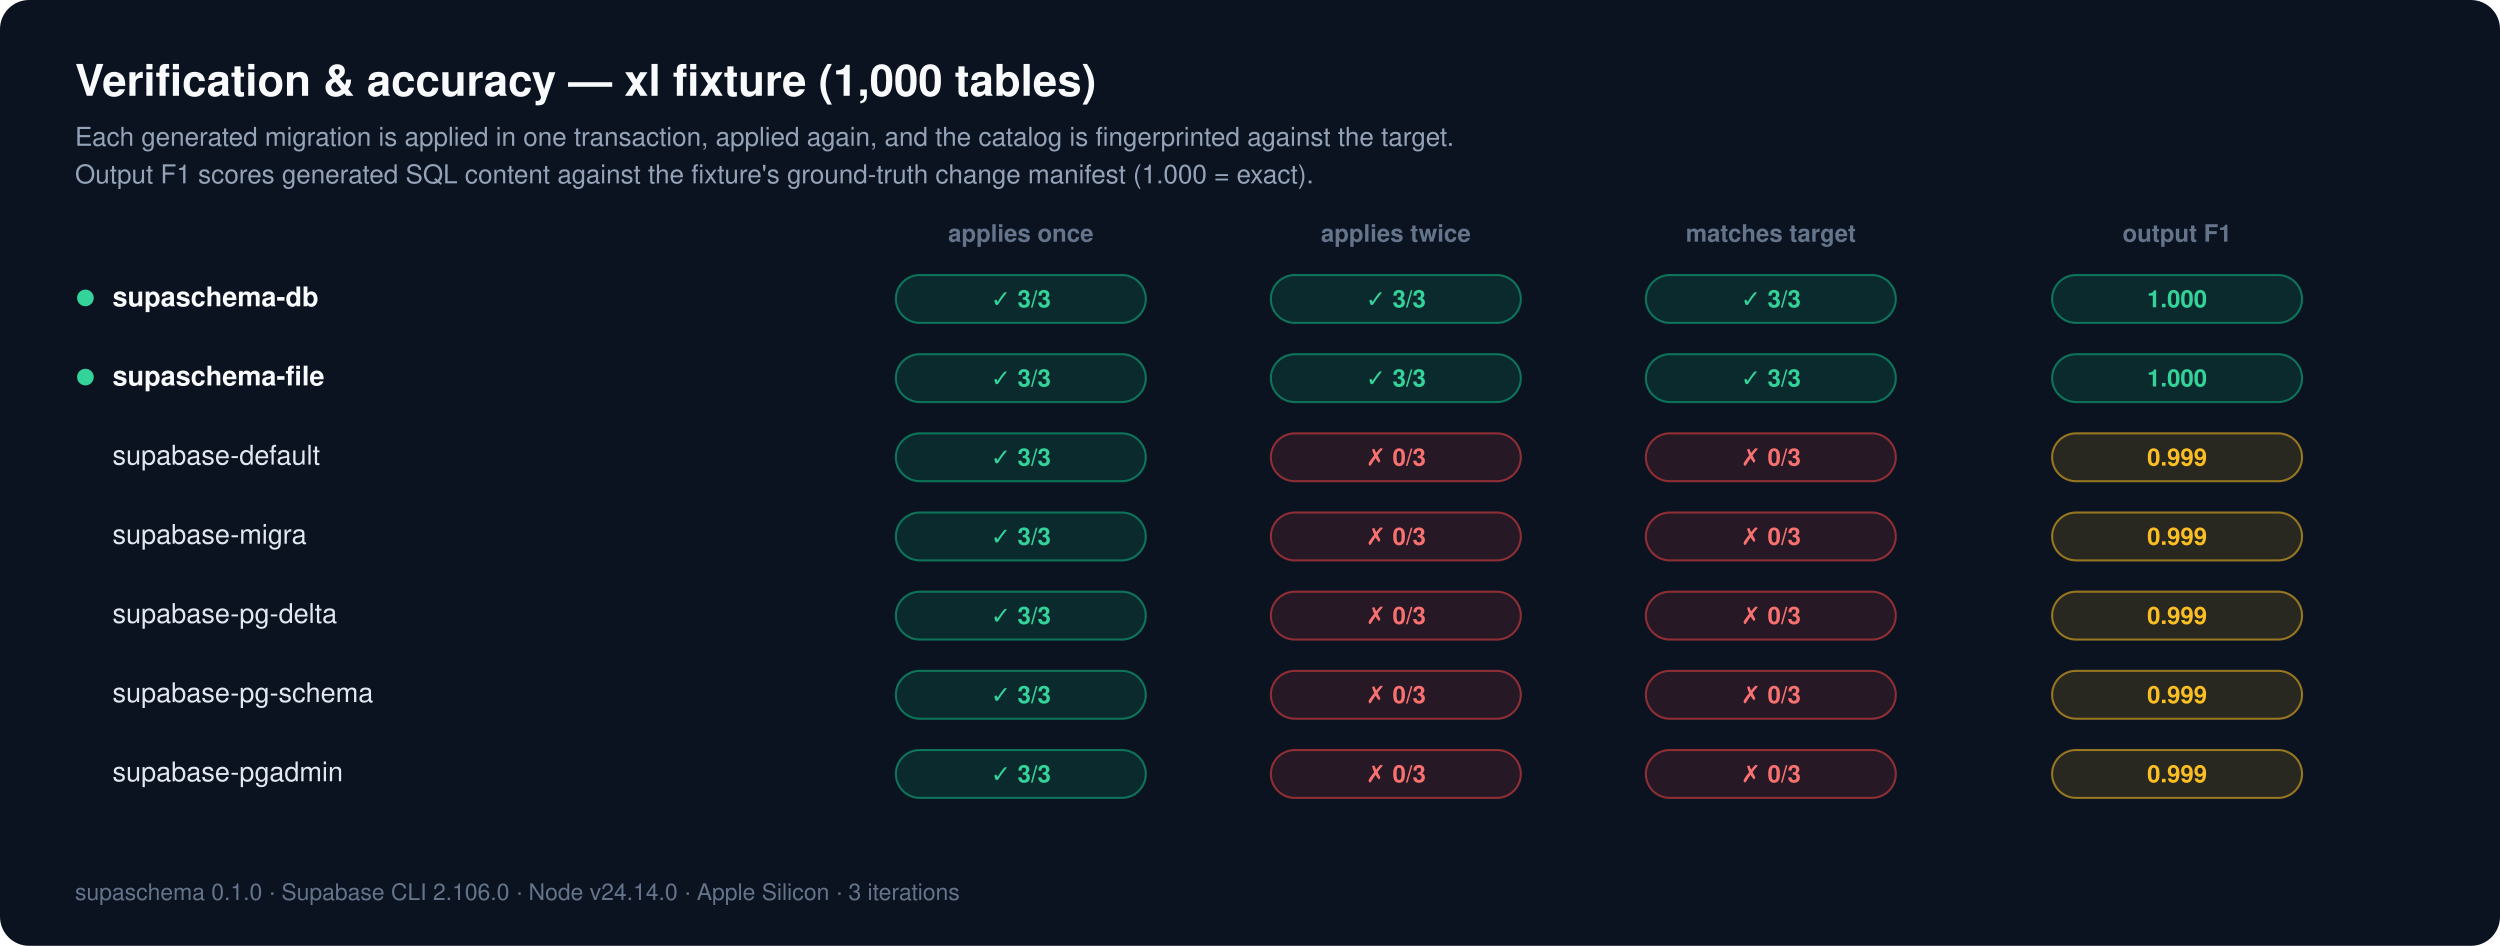
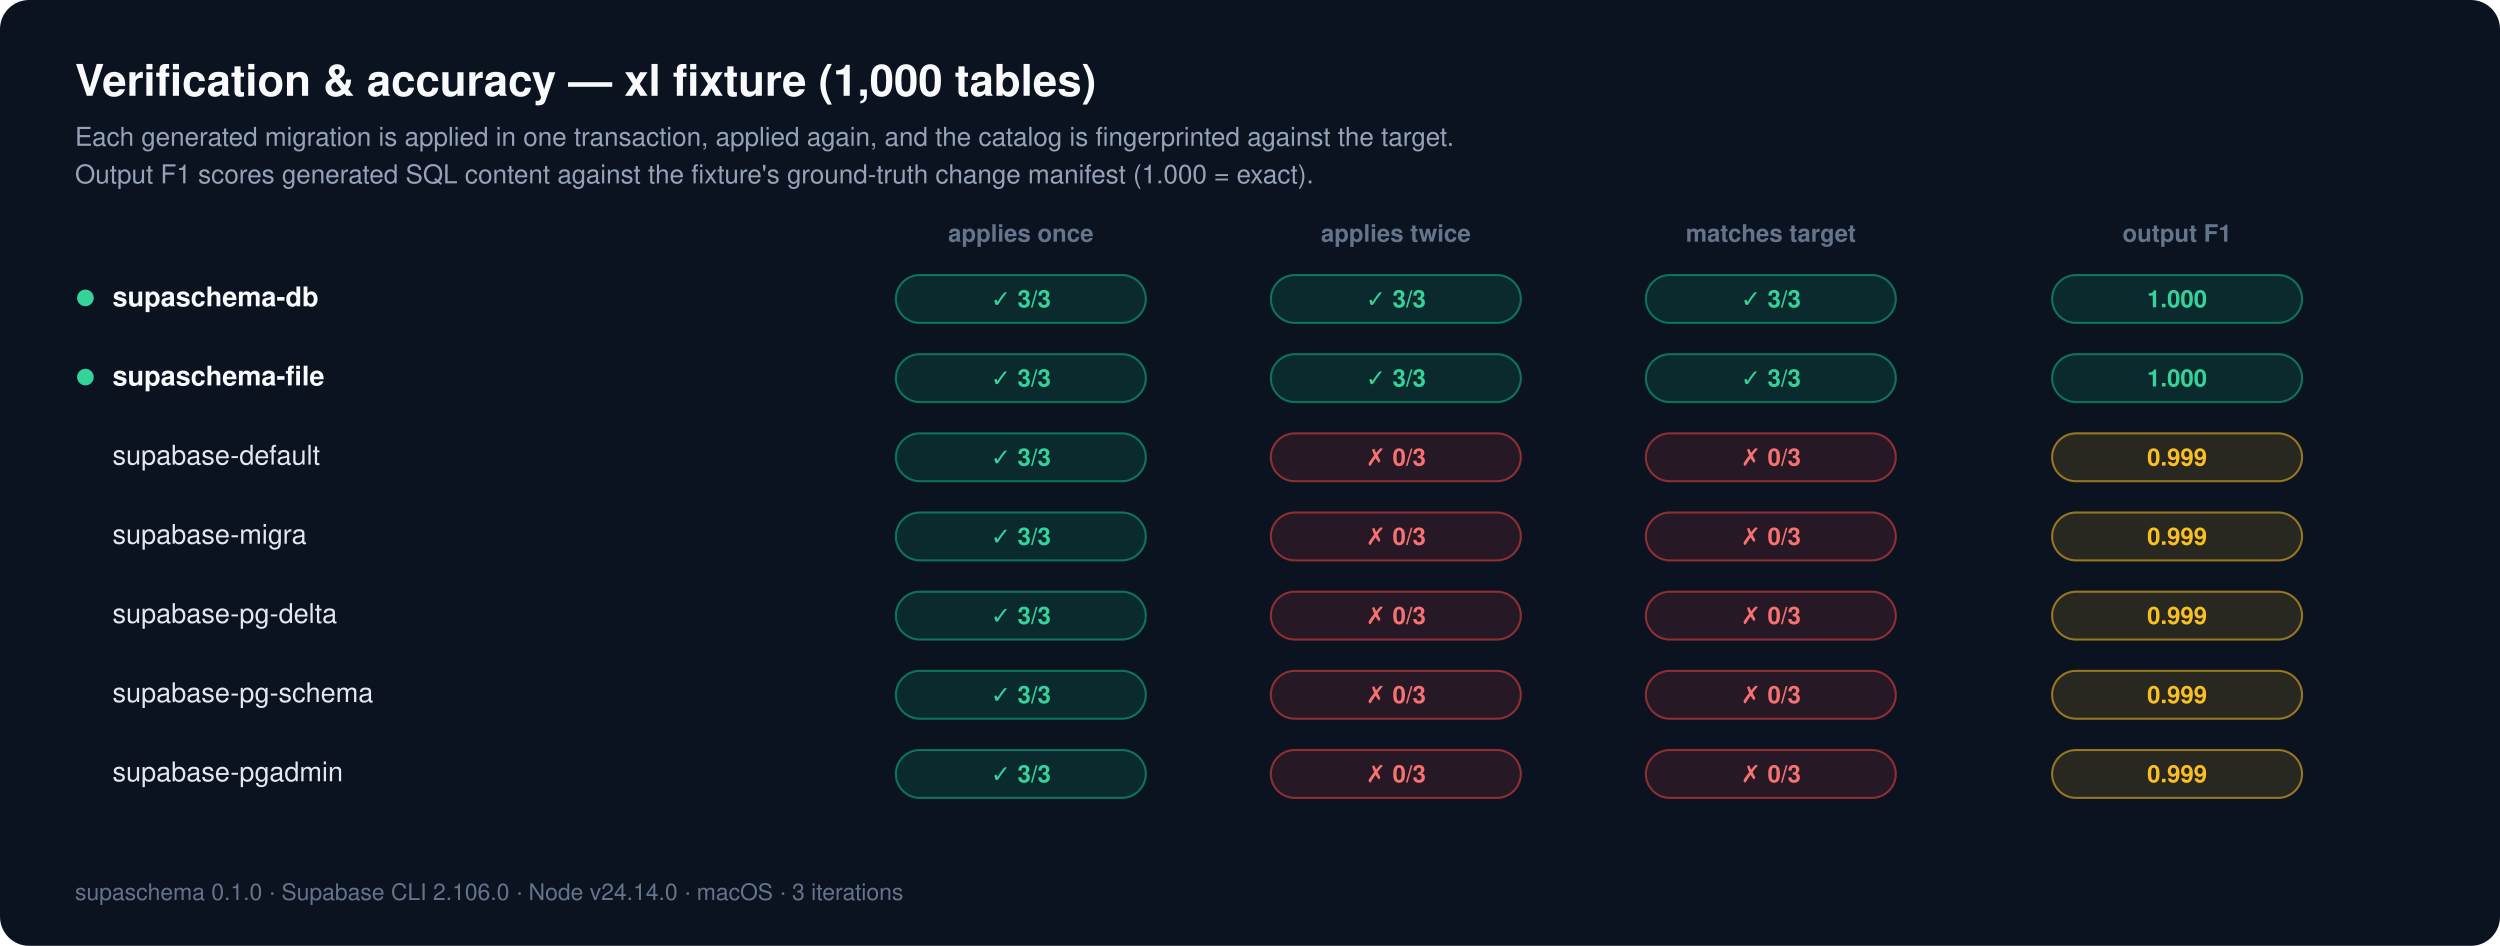
<svg xmlns="http://www.w3.org/2000/svg" width="1200" height="454" viewBox="0 0 1200 454" role="img">
  <defs>
    <linearGradient id="supaGradient" x1="0" y1="0" x2="1" y2="0">
      <stop offset="0%" stop-color="#059669" />
      <stop offset="100%" stop-color="#34d399" />
    </linearGradient>
    <linearGradient id="slateGradient" x1="0" y1="0" x2="1" y2="0">
      <stop offset="0%" stop-color="#3b4757" />
      <stop offset="100%" stop-color="#526079" />
    </linearGradient>
  </defs>
  <rect width="100%" height="100%" rx="14" fill="#0b1220" />
  <text x="36.0" y="46.0" fill="#f8fafc" font-family="ui-sans-serif, system-ui, 'Segoe UI', Helvetica, Arial, sans-serif" font-size="21" font-weight="700">Verification &amp; accuracy — xl fixture (1,000 tables)</text>
  <text x="36.0" y="70.0" fill="#94a3b8" font-family="ui-sans-serif, system-ui, 'Segoe UI', Helvetica, Arial, sans-serif" font-size="12.5" font-weight="400">Each generated migration is applied in one transaction, applied again, and the catalog is fingerprinted against the target.</text>
  <text x="36.0" y="88.0" fill="#94a3b8" font-family="ui-sans-serif, system-ui, 'Segoe UI', Helvetica, Arial, sans-serif" font-size="12.5" font-weight="400">Output F1 scores generated SQL content against the fixture's ground-truth change manifest (1.000 = exact).</text>
  <text x="490.0" y="116.0" fill="#64748b" font-family="ui-sans-serif, system-ui, 'Segoe UI', Helvetica, Arial, sans-serif" font-size="11.5" font-weight="600" text-anchor="middle">applies once</text>
  <text x="670.0" y="116.0" fill="#64748b" font-family="ui-sans-serif, system-ui, 'Segoe UI', Helvetica, Arial, sans-serif" font-size="11.5" font-weight="600" text-anchor="middle">applies twice</text>
  <text x="850.0" y="116.0" fill="#64748b" font-family="ui-sans-serif, system-ui, 'Segoe UI', Helvetica, Arial, sans-serif" font-size="11.5" font-weight="600" text-anchor="middle">matches target</text>
  <text x="1045.0" y="116.0" fill="#64748b" font-family="ui-sans-serif, system-ui, 'Segoe UI', Helvetica, Arial, sans-serif" font-size="11.5" font-weight="600" text-anchor="middle">output F1</text>
  <circle cx="41" cy="143" r="4" fill="#34d399" />
  <text x="54.0" y="147.0" fill="#f8fafc" font-family="ui-sans-serif, system-ui, 'Segoe UI', Helvetica, Arial, sans-serif" font-size="13" font-weight="650">supaschema-db</text>
  <rect x="430" y="132" width="120" height="23" rx="11.5" fill="rgba(16,185,129,0.14)" stroke="#10b981" stroke-opacity="0.55" />
  <text x="490.0" y="147.5" fill="#34d399" font-family="ui-sans-serif, system-ui, 'Segoe UI', Helvetica, Arial, sans-serif" font-size="11.5" font-weight="600" text-anchor="middle">✓ 3/3</text>
  <rect x="610" y="132" width="120" height="23" rx="11.5" fill="rgba(16,185,129,0.14)" stroke="#10b981" stroke-opacity="0.55" />
  <text x="670.0" y="147.5" fill="#34d399" font-family="ui-sans-serif, system-ui, 'Segoe UI', Helvetica, Arial, sans-serif" font-size="11.5" font-weight="600" text-anchor="middle">✓ 3/3</text>
  <rect x="790" y="132" width="120" height="23" rx="11.5" fill="rgba(16,185,129,0.14)" stroke="#10b981" stroke-opacity="0.55" />
  <text x="850.0" y="147.5" fill="#34d399" font-family="ui-sans-serif, system-ui, 'Segoe UI', Helvetica, Arial, sans-serif" font-size="11.5" font-weight="600" text-anchor="middle">✓ 3/3</text>
  <rect x="985" y="132" width="120" height="23" rx="11.5" fill="rgba(16,185,129,0.14)" stroke="#10b981" stroke-opacity="0.55" />
  <text x="1045.0" y="147.5" fill="#34d399" font-family="ui-sans-serif, system-ui, 'Segoe UI', Helvetica, Arial, sans-serif" font-size="11.5" font-weight="600" text-anchor="middle">1.000</text>
  <circle cx="41" cy="181" r="4" fill="#34d399" />
  <text x="54.0" y="185.0" fill="#f8fafc" font-family="ui-sans-serif, system-ui, 'Segoe UI', Helvetica, Arial, sans-serif" font-size="13" font-weight="650">supaschema-file</text>
  <rect x="430" y="170" width="120" height="23" rx="11.5" fill="rgba(16,185,129,0.14)" stroke="#10b981" stroke-opacity="0.55" />
  <text x="490.0" y="185.5" fill="#34d399" font-family="ui-sans-serif, system-ui, 'Segoe UI', Helvetica, Arial, sans-serif" font-size="11.5" font-weight="600" text-anchor="middle">✓ 3/3</text>
  <rect x="610" y="170" width="120" height="23" rx="11.5" fill="rgba(16,185,129,0.14)" stroke="#10b981" stroke-opacity="0.55" />
  <text x="670.0" y="185.5" fill="#34d399" font-family="ui-sans-serif, system-ui, 'Segoe UI', Helvetica, Arial, sans-serif" font-size="11.5" font-weight="600" text-anchor="middle">✓ 3/3</text>
  <rect x="790" y="170" width="120" height="23" rx="11.5" fill="rgba(16,185,129,0.14)" stroke="#10b981" stroke-opacity="0.55" />
  <text x="850.0" y="185.5" fill="#34d399" font-family="ui-sans-serif, system-ui, 'Segoe UI', Helvetica, Arial, sans-serif" font-size="11.5" font-weight="600" text-anchor="middle">✓ 3/3</text>
  <rect x="985" y="170" width="120" height="23" rx="11.5" fill="rgba(16,185,129,0.14)" stroke="#10b981" stroke-opacity="0.55" />
  <text x="1045.0" y="185.5" fill="#34d399" font-family="ui-sans-serif, system-ui, 'Segoe UI', Helvetica, Arial, sans-serif" font-size="11.5" font-weight="600" text-anchor="middle">1.000</text>
  <text x="54.0" y="223.0" fill="#e2e8f0" font-family="ui-sans-serif, system-ui, 'Segoe UI', Helvetica, Arial, sans-serif" font-size="13" font-weight="450">supabase-default</text>
  <rect x="430" y="208" width="120" height="23" rx="11.5" fill="rgba(16,185,129,0.14)" stroke="#10b981" stroke-opacity="0.55" />
  <text x="490.0" y="223.5" fill="#34d399" font-family="ui-sans-serif, system-ui, 'Segoe UI', Helvetica, Arial, sans-serif" font-size="11.5" font-weight="600" text-anchor="middle">✓ 3/3</text>
  <rect x="610" y="208" width="120" height="23" rx="11.5" fill="rgba(239,68,68,0.12)" stroke="#ef4444" stroke-opacity="0.55" />
  <text x="670.0" y="223.5" fill="#f87171" font-family="ui-sans-serif, system-ui, 'Segoe UI', Helvetica, Arial, sans-serif" font-size="11.5" font-weight="600" text-anchor="middle">✗ 0/3</text>
  <rect x="790" y="208" width="120" height="23" rx="11.5" fill="rgba(239,68,68,0.12)" stroke="#ef4444" stroke-opacity="0.55" />
  <text x="850.0" y="223.5" fill="#f87171" font-family="ui-sans-serif, system-ui, 'Segoe UI', Helvetica, Arial, sans-serif" font-size="11.5" font-weight="600" text-anchor="middle">✗ 0/3</text>
  <rect x="985" y="208" width="120" height="23" rx="11.5" fill="rgba(251,191,36,0.12)" stroke="#fbbf24" stroke-opacity="0.55" />
  <text x="1045.0" y="223.5" fill="#fbbf24" font-family="ui-sans-serif, system-ui, 'Segoe UI', Helvetica, Arial, sans-serif" font-size="11.5" font-weight="600" text-anchor="middle">0.999</text>
  <text x="54.0" y="261.0" fill="#e2e8f0" font-family="ui-sans-serif, system-ui, 'Segoe UI', Helvetica, Arial, sans-serif" font-size="13" font-weight="450">supabase-migra</text>
  <rect x="430" y="246" width="120" height="23" rx="11.5" fill="rgba(16,185,129,0.14)" stroke="#10b981" stroke-opacity="0.55" />
  <text x="490.0" y="261.5" fill="#34d399" font-family="ui-sans-serif, system-ui, 'Segoe UI', Helvetica, Arial, sans-serif" font-size="11.5" font-weight="600" text-anchor="middle">✓ 3/3</text>
  <rect x="610" y="246" width="120" height="23" rx="11.5" fill="rgba(239,68,68,0.12)" stroke="#ef4444" stroke-opacity="0.55" />
  <text x="670.0" y="261.5" fill="#f87171" font-family="ui-sans-serif, system-ui, 'Segoe UI', Helvetica, Arial, sans-serif" font-size="11.5" font-weight="600" text-anchor="middle">✗ 0/3</text>
  <rect x="790" y="246" width="120" height="23" rx="11.5" fill="rgba(239,68,68,0.12)" stroke="#ef4444" stroke-opacity="0.55" />
  <text x="850.0" y="261.5" fill="#f87171" font-family="ui-sans-serif, system-ui, 'Segoe UI', Helvetica, Arial, sans-serif" font-size="11.5" font-weight="600" text-anchor="middle">✗ 0/3</text>
  <rect x="985" y="246" width="120" height="23" rx="11.5" fill="rgba(251,191,36,0.12)" stroke="#fbbf24" stroke-opacity="0.55" />
  <text x="1045.0" y="261.5" fill="#fbbf24" font-family="ui-sans-serif, system-ui, 'Segoe UI', Helvetica, Arial, sans-serif" font-size="11.5" font-weight="600" text-anchor="middle">0.999</text>
  <text x="54.0" y="299.0" fill="#e2e8f0" font-family="ui-sans-serif, system-ui, 'Segoe UI', Helvetica, Arial, sans-serif" font-size="13" font-weight="450">supabase-pg-delta</text>
  <rect x="430" y="284" width="120" height="23" rx="11.5" fill="rgba(16,185,129,0.14)" stroke="#10b981" stroke-opacity="0.55" />
  <text x="490.0" y="299.5" fill="#34d399" font-family="ui-sans-serif, system-ui, 'Segoe UI', Helvetica, Arial, sans-serif" font-size="11.5" font-weight="600" text-anchor="middle">✓ 3/3</text>
  <rect x="610" y="284" width="120" height="23" rx="11.5" fill="rgba(239,68,68,0.12)" stroke="#ef4444" stroke-opacity="0.55" />
  <text x="670.0" y="299.5" fill="#f87171" font-family="ui-sans-serif, system-ui, 'Segoe UI', Helvetica, Arial, sans-serif" font-size="11.5" font-weight="600" text-anchor="middle">✗ 0/3</text>
  <rect x="790" y="284" width="120" height="23" rx="11.5" fill="rgba(239,68,68,0.12)" stroke="#ef4444" stroke-opacity="0.55" />
  <text x="850.0" y="299.5" fill="#f87171" font-family="ui-sans-serif, system-ui, 'Segoe UI', Helvetica, Arial, sans-serif" font-size="11.5" font-weight="600" text-anchor="middle">✗ 0/3</text>
  <rect x="985" y="284" width="120" height="23" rx="11.5" fill="rgba(251,191,36,0.12)" stroke="#fbbf24" stroke-opacity="0.55" />
  <text x="1045.0" y="299.5" fill="#fbbf24" font-family="ui-sans-serif, system-ui, 'Segoe UI', Helvetica, Arial, sans-serif" font-size="11.5" font-weight="600" text-anchor="middle">0.999</text>
  <text x="54.0" y="337.0" fill="#e2e8f0" font-family="ui-sans-serif, system-ui, 'Segoe UI', Helvetica, Arial, sans-serif" font-size="13" font-weight="450">supabase-pg-schema</text>
  <rect x="430" y="322" width="120" height="23" rx="11.5" fill="rgba(16,185,129,0.14)" stroke="#10b981" stroke-opacity="0.55" />
  <text x="490.0" y="337.5" fill="#34d399" font-family="ui-sans-serif, system-ui, 'Segoe UI', Helvetica, Arial, sans-serif" font-size="11.5" font-weight="600" text-anchor="middle">✓ 3/3</text>
  <rect x="610" y="322" width="120" height="23" rx="11.5" fill="rgba(239,68,68,0.12)" stroke="#ef4444" stroke-opacity="0.55" />
  <text x="670.0" y="337.5" fill="#f87171" font-family="ui-sans-serif, system-ui, 'Segoe UI', Helvetica, Arial, sans-serif" font-size="11.5" font-weight="600" text-anchor="middle">✗ 0/3</text>
  <rect x="790" y="322" width="120" height="23" rx="11.5" fill="rgba(239,68,68,0.12)" stroke="#ef4444" stroke-opacity="0.55" />
  <text x="850.0" y="337.5" fill="#f87171" font-family="ui-sans-serif, system-ui, 'Segoe UI', Helvetica, Arial, sans-serif" font-size="11.5" font-weight="600" text-anchor="middle">✗ 0/3</text>
  <rect x="985" y="322" width="120" height="23" rx="11.5" fill="rgba(251,191,36,0.12)" stroke="#fbbf24" stroke-opacity="0.55" />
  <text x="1045.0" y="337.5" fill="#fbbf24" font-family="ui-sans-serif, system-ui, 'Segoe UI', Helvetica, Arial, sans-serif" font-size="11.5" font-weight="600" text-anchor="middle">0.999</text>
  <text x="54.0" y="375.0" fill="#e2e8f0" font-family="ui-sans-serif, system-ui, 'Segoe UI', Helvetica, Arial, sans-serif" font-size="13" font-weight="450">supabase-pgadmin</text>
  <rect x="430" y="360" width="120" height="23" rx="11.5" fill="rgba(16,185,129,0.14)" stroke="#10b981" stroke-opacity="0.55" />
  <text x="490.0" y="375.5" fill="#34d399" font-family="ui-sans-serif, system-ui, 'Segoe UI', Helvetica, Arial, sans-serif" font-size="11.5" font-weight="600" text-anchor="middle">✓ 3/3</text>
  <rect x="610" y="360" width="120" height="23" rx="11.5" fill="rgba(239,68,68,0.12)" stroke="#ef4444" stroke-opacity="0.55" />
  <text x="670.0" y="375.5" fill="#f87171" font-family="ui-sans-serif, system-ui, 'Segoe UI', Helvetica, Arial, sans-serif" font-size="11.5" font-weight="600" text-anchor="middle">✗ 0/3</text>
  <rect x="790" y="360" width="120" height="23" rx="11.5" fill="rgba(239,68,68,0.12)" stroke="#ef4444" stroke-opacity="0.55" />
  <text x="850.0" y="375.5" fill="#f87171" font-family="ui-sans-serif, system-ui, 'Segoe UI', Helvetica, Arial, sans-serif" font-size="11.5" font-weight="600" text-anchor="middle">✗ 0/3</text>
  <rect x="985" y="360" width="120" height="23" rx="11.5" fill="rgba(251,191,36,0.12)" stroke="#fbbf24" stroke-opacity="0.55" />
  <text x="1045.0" y="375.5" fill="#fbbf24" font-family="ui-sans-serif, system-ui, 'Segoe UI', Helvetica, Arial, sans-serif" font-size="11.5" font-weight="600" text-anchor="middle">0.999</text>
-   <text x="36.0" y="432.0" fill="#64748b" font-family="ui-sans-serif, system-ui, 'Segoe UI', Helvetica, Arial, sans-serif" font-size="11" font-weight="400">supaschema 0.1.0  ·  Supabase CLI 2.106.0  ·  Node v24.14.0  ·  Apple Silicon  ·  3 iterations</text>
+   <text x="36.0" y="432.0" fill="#64748b" font-family="ui-sans-serif, system-ui, 'Segoe UI', Helvetica, Arial, sans-serif" font-size="11" font-weight="400">supaschema 0.1.0  ·  Supabase CLI 2.106.0  ·  Node v24.14.0  ·  macOS  ·  3 iterations</text>
</svg>
